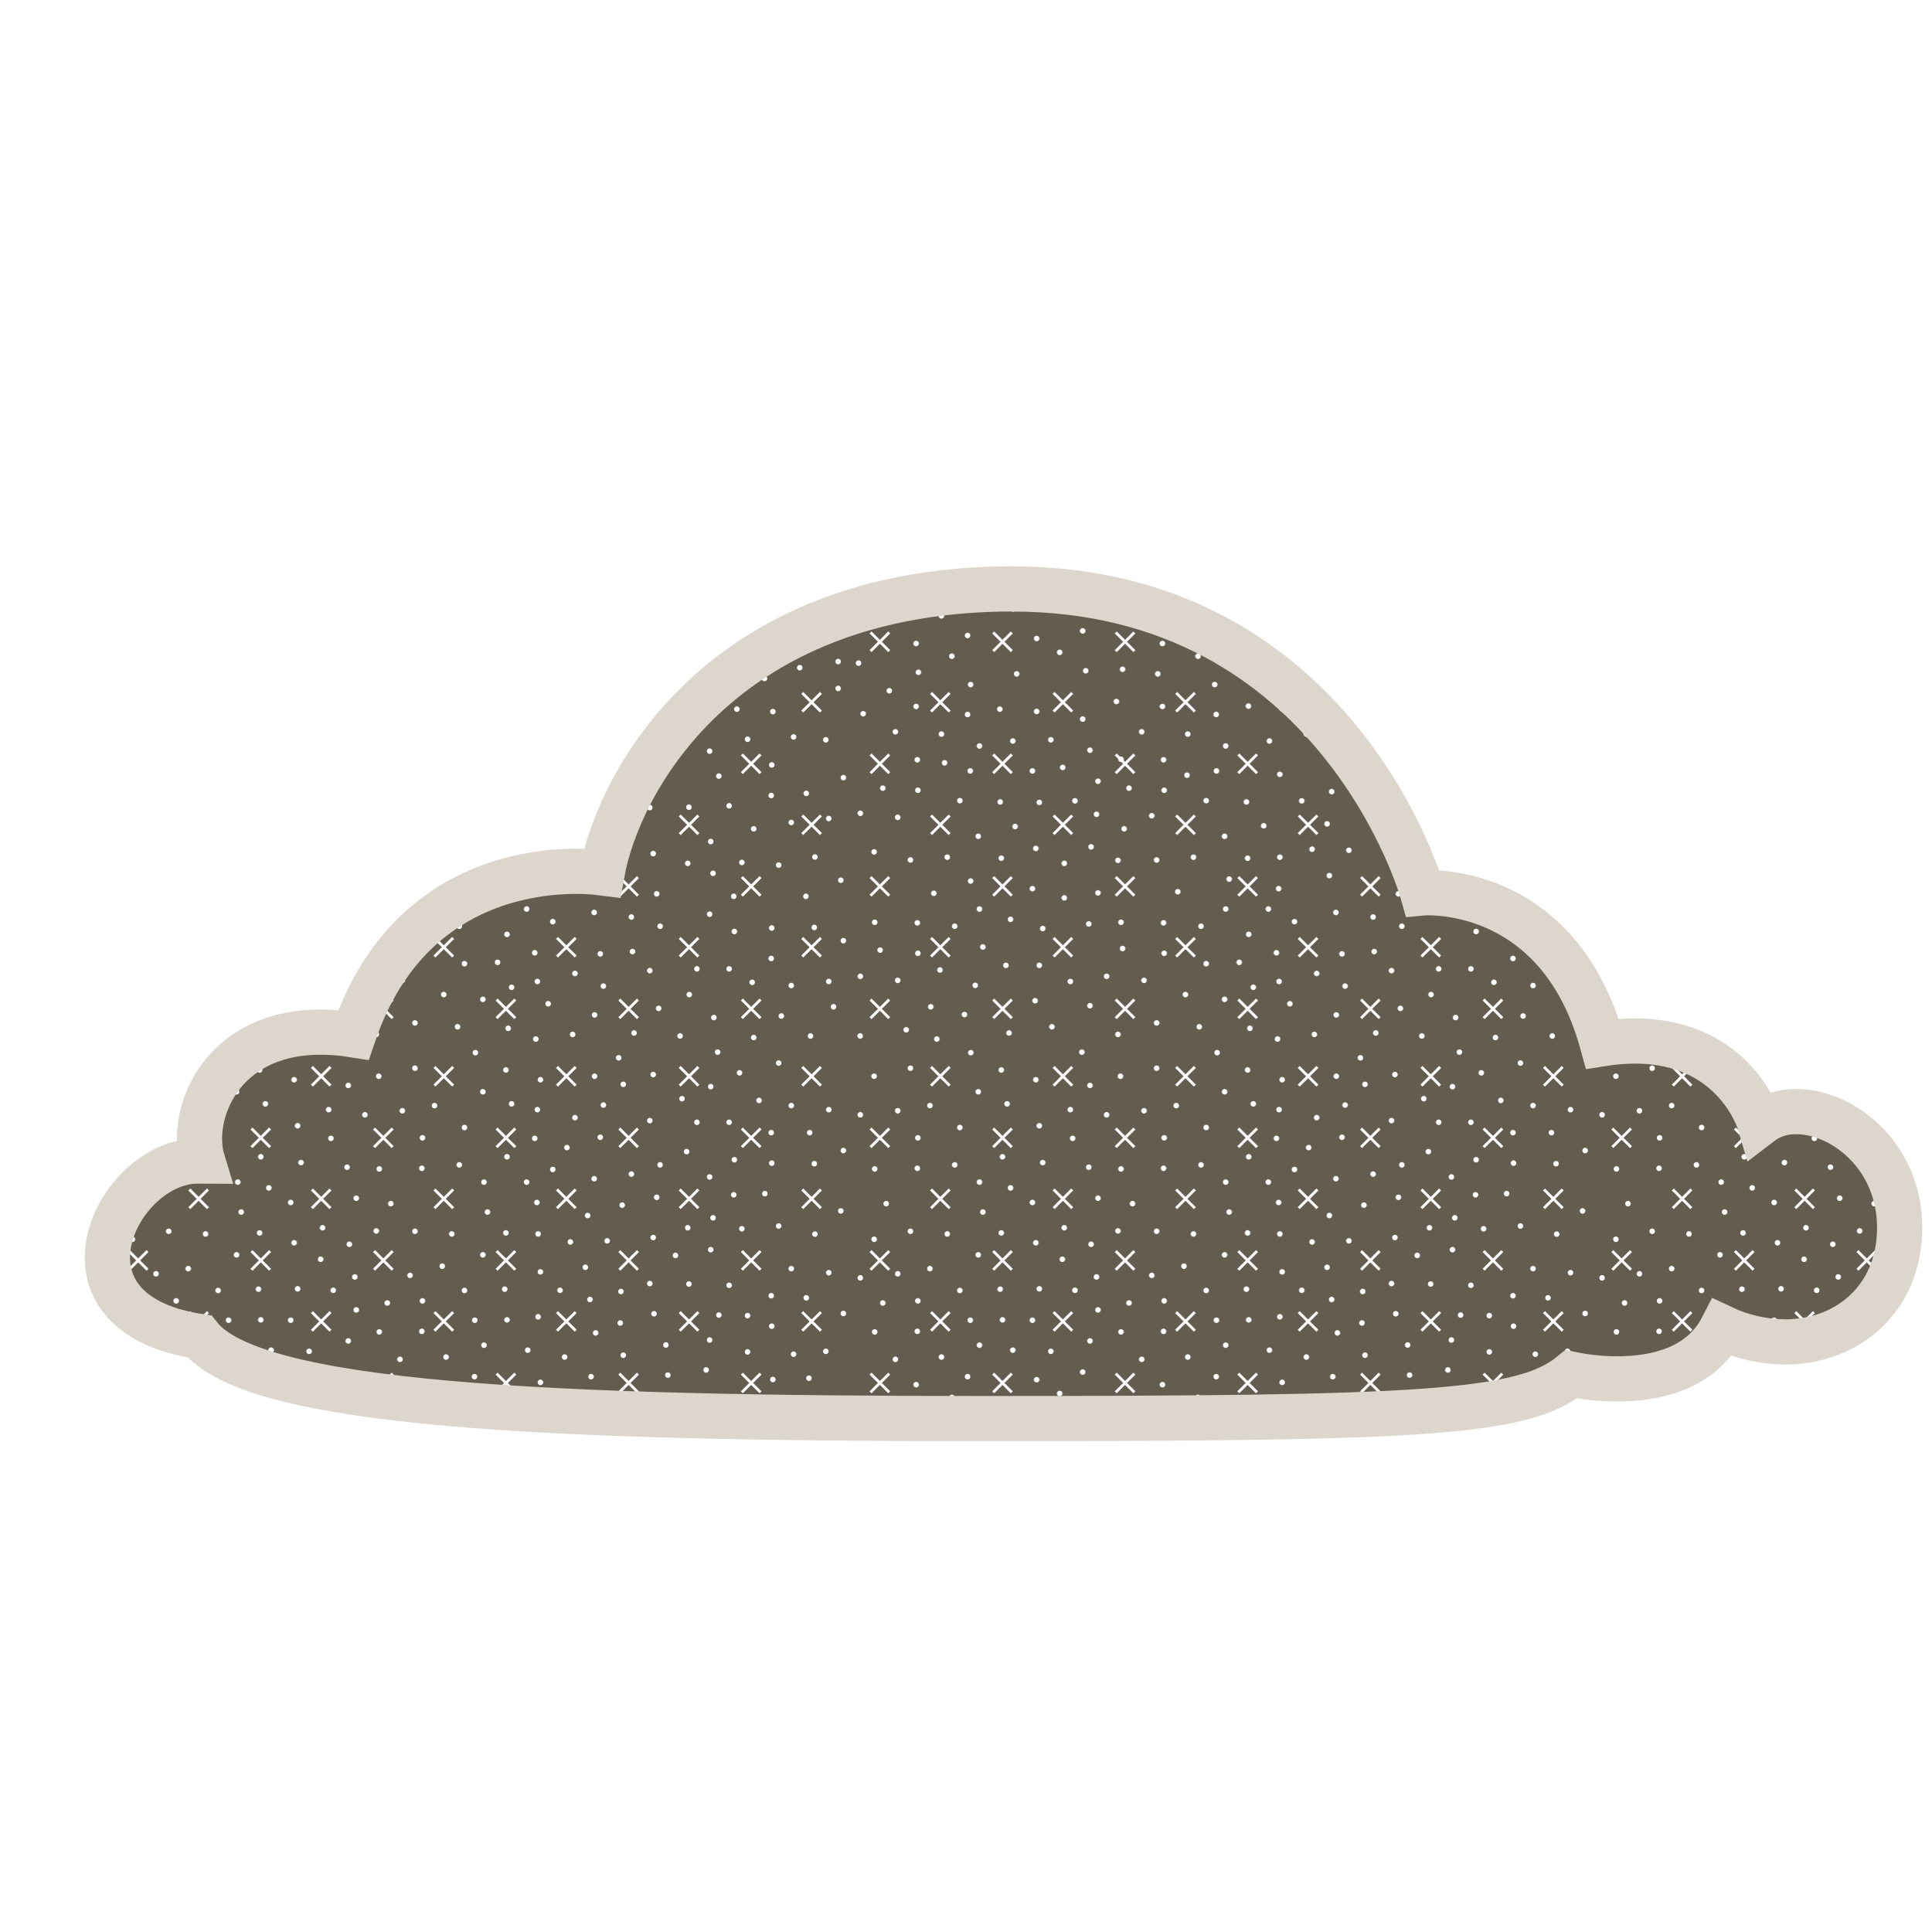
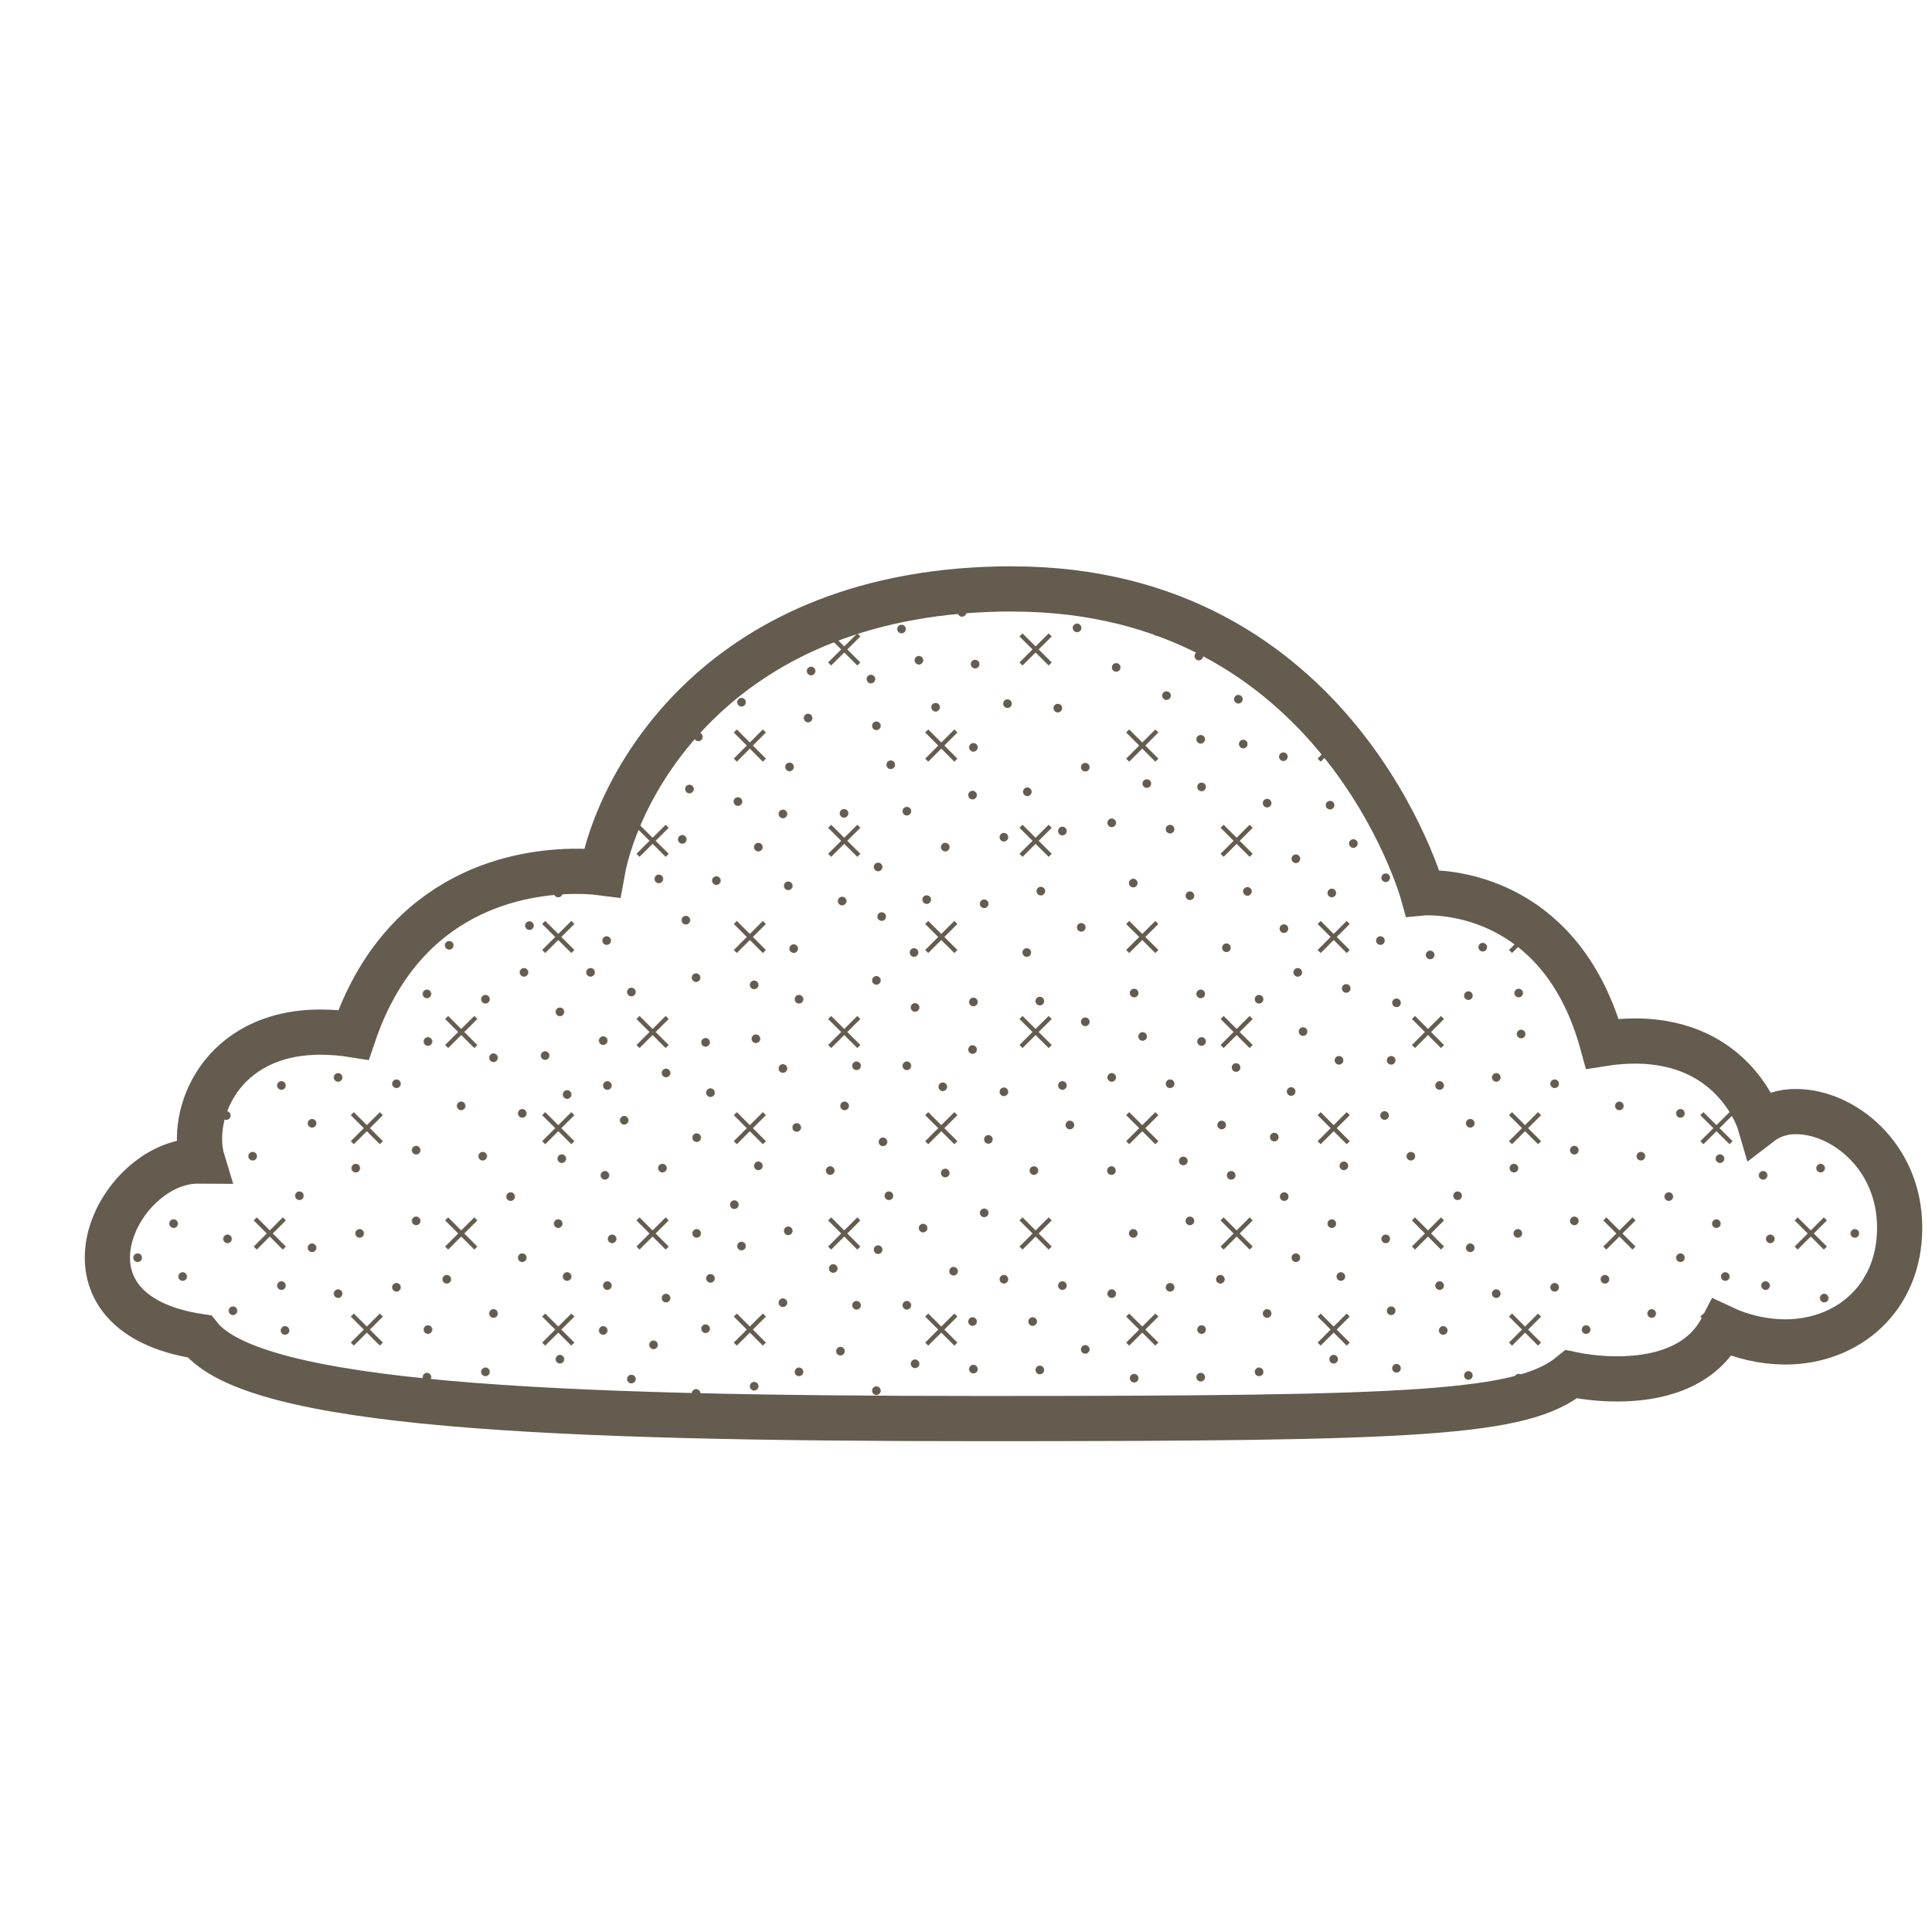
<svg xmlns="http://www.w3.org/2000/svg" width="512" height="512">
  <defs>
-     <pattern id="a" data-name="725" width="80.56" height="80.5" patternTransform="matrix(2.44 0 0 2.44 -561.36 -508.6)" patternUnits="userSpaceOnUse">
+     <pattern id="_725" data-name="725" width="80.56" height="80.5" patternTransform="matrix(3.81 0 0 3.81 -1244.9 -1219.35)" patternUnits="userSpaceOnUse">
      <path fill="none" d="M0 0h80.56v80.5H0z" />
-       <path d="m8.95 2.32 2.02 2.03m0-2.03L8.95 4.35m6.75 4.66 2.02 2.02m0-2.02-2.02 2.02M2.38 9.01l2.03 2.02m0-2.02-2.03 2.02m19.88-8.71 2.02 2.03m0-2.03-2.02 2.03m6.75 4.66 2.02 2.02m0-2.02-2.02 2.02m6.56-8.71 2.03 2.03m0-2.03-2.03 2.03m6.75 4.66 2.03 2.02m0-2.02-2.03 2.02m6.56-8.71 2.03 2.03m0-2.03-2.03 2.03m6.77 4.66 2.02 2.02m0-2.02-2.02 2.02m6.56-8.71 2.03 2.03m0-2.03-2.03 2.03m6.75 4.66 2.03 2.02m0-2.02-2.03 2.02m6.56-8.71 2.03 2.03m0-2.03-2.03 2.03M8.95 28.95l2.02 2.02m0-2.02-2.02 2.02m6.75 4.66 2.02 2.03m0-2.03-2.02 2.03M2.38 35.63l2.03 2.03m0-2.03-2.03 2.03m6.57-22.03 2.02 2.03m0-2.03-2.02 2.03m6.75 4.66 2.02 2.03m0-2.03-2.02 2.03M2.38 22.32l2.03 2.03m0-2.03-2.03 2.03m19.88 4.6 2.02 2.02m0-2.02-2.02 2.02m6.75 4.66 2.02 2.03m0-2.03-2.02 2.03m-6.75-22.03 2.02 2.03m0-2.03-2.02 2.03m6.75 4.66 2.02 2.03m0-2.03-2.02 2.03m6.56 4.6 2.03 2.02m0-2.02-2.03 2.02m6.75 4.66 2.03 2.03m0-2.03-2.03 2.03m-6.75-22.03 2.03 2.03m0-2.03-2.03 2.03m6.75 4.66 2.03 2.03m0-2.03-2.03 2.03m6.56 4.6 2.03 2.02m0-2.02-2.03 2.02m0-15.34 2.03 2.03m0-2.03-2.03 2.03m6.77 17.97 2.02 2.03m0-2.03-2.02 2.03m0-15.34 2.02 2.03m0-2.03-2.02 2.03m6.56 4.6 2.03 2.02m0-2.02-2.03 2.02m6.75 4.66 2.03 2.03m0-2.03-2.03 2.03m-6.75-22.03 2.03 2.03m0-2.03-2.03 2.03m6.75 4.66 2.03 2.03m0-2.03-2.03 2.03m6.56 4.6 2.03 2.02m0-2.02-2.03 2.02m0-15.34 2.03 2.03m0-2.03-2.03 2.03M8.95 55.51l2.02 2.02m0-2.02-2.02 2.02m6.75 4.67 2.02 2.02m0-2.02-2.02 2.02M2.38 62.2l2.03 2.02m0-2.02-2.03 2.02M8.95 42.2l2.02 2.02m0-2.02-2.02 2.02m6.75 4.66 2.02 2.03m0-2.03-2.02 2.03M2.38 48.88l2.03 2.03m0-2.03-2.03 2.03m19.88 4.6 2.02 2.02m0-2.02-2.02 2.02m6.75 4.67 2.02 2.02m0-2.02-2.02 2.02M22.26 42.2l2.02 2.02m0-2.02-2.02 2.02m6.75 4.66 2.02 2.03m0-2.03-2.02 2.03m6.56 4.6 2.03 2.02m0-2.02-2.03 2.02m6.75 4.67 2.03 2.02m0-2.02-2.03 2.02M35.57 42.2l2.03 2.02m0-2.02-2.03 2.02m6.75 4.66 2.03 2.03m0-2.03-2.03 2.03m6.56 4.6 2.03 2.02m0-2.02-2.03 2.02m0-15.33 2.03 2.02m0-2.02-2.03 2.02m6.77 17.98 2.02 2.02m0-2.02-2.02 2.02m0-15.34 2.02 2.03m0-2.03-2.02 2.03m6.56 4.6 2.03 2.02m0-2.02-2.03 2.02m6.75 4.67 2.03 2.02m0-2.02-2.03 2.02M62.21 42.2l2.03 2.02m0-2.02-2.03 2.02m6.75 4.66 2.03 2.03m0-2.03-2.03 2.03m6.56 4.6 2.03 2.02m0-2.02-2.03 2.02m0-15.33 2.03 2.02m0-2.02-2.03 2.02M8.95 68.81l2.02 2.02m0-2.02-2.02 2.02m6.75 4.67 2.02 2.02m0-2.02-2.02 2.02M2.38 75.5l2.03 2.02m0-2.02-2.03 2.02m19.88-8.71 2.02 2.02m0-2.02-2.02 2.02m6.75 4.67 2.02 2.02m0-2.02-2.02 2.02m6.56-8.71 2.03 2.02m0-2.02-2.03 2.02m6.75 4.67 2.03 2.02m0-2.02-2.03 2.02m6.56-8.71 2.03 2.02m0-2.02-2.03 2.02m6.77 4.67 2.02 2.02m0-2.02-2.02 2.02m6.56-8.71 2.03 2.02m0-2.02-2.03 2.02m6.75 4.67 2.03 2.02m0-2.02-2.03 2.02m6.56-8.71 2.03 2.02m0-2.02-2.03 2.02" stroke-width=".3" fill="none" stroke="#000" />
-       <path d="M7.52 10.02h0m-.06 3.31h0m-4.63.07h0m8.69-.44h0m2.69 1.87h0m3.37.63h0m6.5-8.5h0m-3 5.75h0m-6.5 5.37h0m2.13-6h0m.5-5.75h0m3.5 2.38h0m3.62 1.37h0m-4-6.37h0M12.08 8.9h0M5.33 7.08h0m1.38-4.62h0M13.27.77h0m3.31 1.88h0m-13.81.68h0m-1.5 4.19h0m12.81-2.5h0m-5.25 1.5h0M7.52 27.73h0m-3.81.23h0m3.75 3.08h0m-4.63.06h0m10.38-1.27h0m1 2.71h0m-4.13 1.29h0m-5 .25h0m2.25 2.75h0m3.88 1.38h0m6.62-5.13h0m-4.91 2.88h0m3.79-6.17h0m-.25-3.33h0m4.25-.04h0m-.38-5h0m-.37-4.38h0m-7.88 9.56h0m-6.75-1.81h0m-1.25-7.62h0m2.63 3h0m4 .29h0m5.87-.11h0m-13.81.69h0m-1.5 4.19h0m12.81-2.5h0m-5.25 1.5h0m25.44-14.21h0m-.07 3.31h0m-4.62.07h0m-3.5-.19h0m1 3.37h0m-3.66 3.21h0m-.21 3.42h0m1.37 3.37h0m1.75-5h0m11.94-8.62h0m2.68 1.87h0m4.63 0h0m-4.25 3.25h0m2.12-6h0m.5-5.75h0m2.51 3.75h0m.29-3.12h0m.33-3.25h0M38.83 8.9h0m-6.75-1.82h0m1.37-4.62h0M40.02.77h0m3.31 1.88h0m7.25 76.64h0M29.52 3.33h0m-3.31 1h0M25.33.71h0m2.69 6.81h0m12.81-2.5h0m-5.25 1.5h0m-1.31 21.21h0m-3.82.23h0m-3.37.75h0m-7.12 1.12h0m14.24 1.21h0m-7.99 1.04h0m-.79 3.38h0m-5 .83h0m2.5 1.5h0m33.16-4.16h0m-3.5 2.33h0m8.34-.17h0m15.33.34h0m3.17 2.66h0m-57.46-5.58h0m7.62-2.11h0m10.37-1.27h0m1 2.71h0m-4.12 1.29h0m-5 .25h0m2.25 2.75h0m3.87 1.38h0m7.75-5.13h0m-5.78 2.88h0m3.53-6.17h0m-.25-3.33h0m3.63 3h0m2.38-2.88h0m2.75-2.5h0m.5 3.5h0m3.37-.87h0m-.08 3.42h0m3.67-1h0m-6.34 2.08h0m-3.37 2.62h0m4.62-12.62h0m-7.5-.75h0m-.13-3.42h0m-7.87 9.56h0m-5.91-1.64h0m14.16 11.62h0M30.83 17.17h0m2.62 3h0m4 .29h0m5.88-.11h0m-14.08-.22h0m-2.33 5h0m13.91-2.4h0m-4.41 1.23h0M79.99 11.4h0m0 17.7h0m-.28-11.14h0m-7.56-8.5h0m.06 3.31h0m4.62.06h0m-8.68-.43h0m-2.69 1.87h0m-5.38-1.31h0m4-4.63h0m-1.12 3.19h0m-.5-5.75h0m-3.5 2.38h0m.37-5h0m-3.75-1.82h0m-2.62 2h0m3.12.88h0m-2.16 2.25h0m-3.09 1.37h0m-.87 3.25h0m15.87 7.63h0m-17.41-5.25h0m4.5 1h0m.66-4.5h0m3.38 4h0m-1 3.37h0m-3.75 1.13h0m-1.88 2.87h0m-3.25 3.25h0m20.5-16.25h0m6.75-1.81h0M72.96 1.9h0M66.33.71h0m2.38 2.25h0m7.62 6.5h0m2.07-2.5h0m-12.82-2.5h0m-43.5 74h0m-12.5 1.33h0m-8.33-.33h0m16.17-.33h0m12.5-22.17h0m13.66 21.67h0m-14.33.66h0m13.17-7.83h0m14.83 7.67h0m-10.67.66h0m29.84-.33h0m-6.17.17h0m-8-.17h0m8.58-73.5h0m1.32 21.21h0m3.81.23h0m-3.75 3.08h0m5.87 2.73h0m-11.62-3.94h0m-1 2.71h0m4.12 1.29h0m5 .25h0m-2.25 2.75h0m-5.12 2.44h0m-6.5-6.19h0m4.37 2.71h0m3-19.02h0m-4.87 9.69h0m-1.46-3.11h0m-2.79 3.06h0m.37-5h0m.38-4.37h0m7.87 9.56h0m6.75-1.81h0m-4.75 5.1h0m3.38-9.73h0m-4 .3h0m-5.88-.11h0m13.82.69h0m1.5 4.19h0m-12.82-2.5h0m5.88-6.09h0M7.52 70.48h0m-.06-3.31h0m-4.63-.06h0m8.69.43h0m2.69-1.87h0m3.87-8.96h0m5.34 7.75h0m.66 9.08h0m-3-5.75h0m-7.83-5.16h0m4.33 4.16h0m-.5 5h0m3.63 0h0m8.37-28.66h0m-8.83 32.5h0M9.92 72.29h0m-4.59 1.13h0m.92 5.37h0m8.33-9h0m-11.16.34h0m-2.15 2.85h0m12.48.98h0m-1.17 3.17h0M7.52 52.77h0m-3.81-.23h0m3.75-3.08h0m10.79-9.33h0m-5.04 10.54h0m1-2.71h0m-4.13-1.29h0m-5-.25h0m2.25-2.75h0m5.92-2.38h0m4.58 6.13h0m-4.91-2.88h0m3.5-.58h0m.04 10.08h0m4.25.05h0m-.38 5h0m-.37 4.37h0m-7.88-9.56h0m-6.75 1.81h0M1.58 44.46h0m5.13 15.88h0m4-.3h0m5.87.11h0m-13.81-.69h0m-1.5-4.19h0m12.81 2.5h0m-4.83 6.19h0m25.02 6.52h0m-.07-3.31h0m-4.62-.06h0m-3.5.18h0m1-3.37h0m-3.66-3.21h0m-.17-10.42h0m1.33 3.63h0m1.75 5h0m11.94 8.62h0m2.68-1.87h0m4.63 0h0m-4.25-3.25h0m2.12 6h0m.5 5.75h0m2.51-3.75h0m.29 3.12h0m1.17 2.42h0m-9.09-4.35h0m-6.75 1.81h0m1.37 4.62h0m4.63.42h0m-8.33-8.5h0m-3.54 6.21h0m1.81-3.19h0m12.81 2.5h0m-4.25-.52h0m-2.31-22.19h0m-3.82-.23h0m-3.37-.75h0m-7.12-1.12h0m14.24-1.21h0m-7.99-1.04h0m-.79-3.38h0m-5-.83h0m5.33-4.42h0m30.33 7.09h0m-3.5-2.34h0m8.34.17h0m14.33-5.25h0m-3.83 1.17h0m-16-1.5h0m-5 0h0m-16.84 1h0m-3.83-.5h0m-22.17.33h0m-3.16 2h0m-3.34-3h0m78.34 2.75h0m-57.46 5.58h0m7.62 2.11h0m10.37 1.27h0m1-2.71h0m-4.12-1.29h0m-5-.25h0m2.25-2.75h0m5.67-2.38h0m5.95 6.13h0m-5.78-2.88h0m3.5-.91h0m-.22 10.41h0m3.63-3h0m2.38 2.88h0m2.75 2.5h0m.5-3.5h0m3.37.87h0m.92-11.5h0m2.67 9.09h0m-6.34-2.09h0m-3.37-2.62h0m4.62 12.62h0m-7.5.75h0m-.13 3.42h0m-7.87-9.56h0m-5.91 1.64h0m14.16-11.62h0M35.75 63.79h0m-2.3-3.45h0m4-.3h0m5.88.11h0m-14.08.23h0m-2.33-5h0m13.91 2.39h0m-4.08-6.64h0m43.24 17.98h0m0-17.71h0m-.28 11.14h0m-7.56 8.5h0m.06-3.31h0m4.62-.06h0m-8.68.44h0m-2.69-1.88h0m-5.38 1.31h0m4 4.63h0M8.92 76.29h0m54.33-1.33h0m-4.29-2.6h0m.96 4.1h0m-6.96.71h0m4.12-6.88h0m-3.16 3.75h0m-3.09-1.37h0m-6.08-32.88h0m21.08 22h0m-17.41 5.25h0m4.5-1h0m.66 4.5h0m3.38-4h0m4.96-27.25h0m-9.71 22.75h0m-1.88-2.87h0m-5.25-2.54h0m22.5 15.54h0m6.75 1.81h0m4.59 2.31h0m-5.67 1h0m2.67-13h0m-7.5-20.33h0m9.98 29.58h0m-12.48 3.92h0m4.16-3.83h0m2.07-20.29h0m3.81-.23h0m-3.75-3.09h0m5.87-2.73h0m-11.62 3.94h0m-1-2.71h0m4.12-1.29h0m5-.25h0m-2.25-2.75h0m-5.12-2.44h0m-6.5 6.19h0m4.37-2.71h0m3 19.02h0m-4.87-9.68h0m-5.96 2.35h0m1.71-2.31h0m.37 5h0m.38 4.37h0m7.87-9.56h0m6.75 1.81h0m-4.08.69h0m2.71 3.94h0m-4-.29h0m-5.88.1h0m13.82-.69h0m1.5-4.18h0m-12.82 2.5h0m-55.16-8.55h0" stroke-linecap="round" stroke-width=".6" fill="none" stroke="#000" />
+       <path class="cls-3" d="m8.95 2.32 2.02 2.03M10.97 2.32 8.95 4.35M15.7 9.01l2.02 2.02M17.72 9.01l-2.02 2.02M2.38 9.01l2.03 2.02M4.41 9.01l-2.03 2.02M22.26 2.32l2.02 2.03M24.28 2.32l-2.02 2.03M29.01 9.01l2.02 2.02M31.03 9.01l-2.02 2.02M35.57 2.32l2.03 2.03M37.6 2.32l-2.03 2.03M42.32 9.01l2.03 2.02M44.35 9.01l-2.03 2.02M48.88 2.32l2.03 2.03M50.91 2.32l-2.03 2.03M55.65 9.01l2.02 2.02M57.67 9.01l-2.02 2.02M62.21 2.32l2.03 2.03M64.24 2.32l-2.03 2.03M68.96 9.01l2.03 2.02M70.99 9.01l-2.03 2.02M75.52 2.32l2.03 2.03M77.55 2.32l-2.03 2.03M8.95 28.95l2.02 2.02M10.97 28.95l-2.02 2.02M15.7 35.63l2.02 2.03M17.72 35.63l-2.02 2.03M2.38 35.63l2.03 2.03M4.41 35.63l-2.03 2.03M8.95 15.63l2.02 2.03M10.97 15.63l-2.02 2.03M15.7 22.32l2.02 2.03M17.72 22.32l-2.02 2.03M2.38 22.32l2.03 2.03M4.41 22.32l-2.03 2.03M22.26 28.95l2.02 2.02M24.28 28.95l-2.02 2.02M29.01 35.63l2.02 2.03M31.03 35.63l-2.02 2.03M22.26 15.63l2.02 2.03M24.28 15.63l-2.02 2.03M29.01 22.32l2.02 2.03M31.03 22.32l-2.02 2.03M35.57 28.95l2.03 2.02M37.6 28.95l-2.03 2.02M42.32 35.63l2.03 2.03M44.35 35.63l-2.03 2.03M35.57 15.63l2.03 2.03M37.6 15.63l-2.03 2.03M42.32 22.32l2.03 2.03M44.35 22.32l-2.03 2.03M48.88 28.95l2.03 2.02M50.91 28.95l-2.03 2.02M48.88 15.63l2.03 2.03M50.91 15.63l-2.03 2.03M55.65 35.63l2.02 2.03M57.67 35.63l-2.02 2.03M55.65 22.32l2.02 2.03M57.67 22.32l-2.02 2.03M62.21 28.95l2.03 2.02M64.24 28.95l-2.03 2.02M68.96 35.63l2.03 2.03M70.99 35.63l-2.03 2.03M62.21 15.63l2.03 2.03M64.24 15.63l-2.03 2.03M68.96 22.32l2.03 2.03M70.99 22.32l-2.03 2.03M75.52 28.95l2.03 2.02M77.55 28.95l-2.03 2.02M75.52 15.63l2.03 2.03M77.55 15.63l-2.03 2.03M8.95 55.51l2.02 2.02M10.97 55.51l-2.02 2.02M15.7 62.2l2.02 2.02M17.72 62.2l-2.02 2.02M2.38 62.2l2.03 2.02M4.41 62.2l-2.03 2.02M8.95 42.2l2.02 2.02M10.97 42.2l-2.02 2.02M15.7 48.88l2.02 2.03M17.72 48.88l-2.02 2.03M2.38 48.88l2.03 2.03M4.41 48.88l-2.03 2.03M22.26 55.51l2.02 2.02M24.28 55.51l-2.02 2.02M29.01 62.2l2.02 2.02M31.03 62.2l-2.02 2.02M22.26 42.2l2.02 2.02M24.28 42.2l-2.02 2.02M29.01 48.88l2.02 2.03M31.03 48.88l-2.02 2.03M35.57 55.51l2.03 2.02M37.6 55.51l-2.03 2.02M42.32 62.2l2.03 2.02M44.35 62.2l-2.03 2.02M35.57 42.2l2.03 2.02M37.6 42.2l-2.03 2.02M42.32 48.88l2.03 2.03M44.35 48.88l-2.03 2.03M48.88 55.51l2.03 2.02M50.91 55.51l-2.03 2.02M48.88 42.2l2.03 2.02M50.91 42.2l-2.03 2.02M55.65 62.2l2.02 2.02M57.67 62.2l-2.02 2.02M55.65 48.88l2.02 2.03M57.67 48.88l-2.02 2.03M62.21 55.51l2.03 2.02M64.24 55.51l-2.03 2.02M68.96 62.2l2.03 2.02M70.99 62.2l-2.03 2.02M62.21 42.2l2.03 2.02M64.24 42.2l-2.03 2.02M68.96 48.88l2.03 2.03M70.99 48.88l-2.03 2.03M75.52 55.51l2.03 2.02M77.55 55.51l-2.03 2.02M75.52 42.2l2.03 2.02M77.55 42.2l-2.03 2.02M8.95 68.81l2.02 2.02M10.97 68.81l-2.02 2.02M15.7 75.5l2.02 2.02M17.72 75.5l-2.02 2.02M2.38 75.5l2.03 2.02M4.41 75.5l-2.03 2.02M22.26 68.81l2.02 2.02M24.28 68.81l-2.02 2.02M29.01 75.5l2.02 2.02M31.03 75.5l-2.02 2.02M35.57 68.81l2.03 2.02M37.6 68.81l-2.03 2.02M42.32 75.5l2.03 2.02M44.35 75.5l-2.03 2.02M48.88 68.81l2.03 2.02M50.91 68.81l-2.03 2.02M55.65 75.5l2.02 2.02M57.67 75.5l-2.02 2.02M62.21 68.81l2.03 2.02M64.24 68.81l-2.03 2.02M68.96 75.5l2.03 2.02M70.99 75.5l-2.03 2.02M75.52 68.81l2.03 2.02M77.55 68.81l-2.03 2.02" />
+       <path class="cls-4" d="M7.52 10.02h0M7.46 13.33h0M2.83 13.4h0M11.52 12.96h0M14.21 14.83h0M17.58 15.46h0M24.08 6.96h0M21.08 12.71h0M14.58 18.08h0M16.71 12.08h0M17.21 6.33h0M20.71 8.71h0M24.33 10.08h0M20.33 3.71h0M12.08 8.9h0M5.33 7.08h0M6.71 2.46h0M13.27.77h0M16.58 2.65h0M2.77 3.33h0M1.27 7.52h0M14.08 5.02h0M8.83 6.52h0M7.52 27.73h0M3.71 27.96h0M7.46 31.04h0M2.83 31.1h0M13.21 29.83h0M14.21 32.54h0M10.08 33.83h0M5.08 34.08h0M7.33 36.83h0M11.21 38.21h0M17.83 33.08h0M12.92 35.96h0M16.71 29.79h0M16.46 26.46h0M20.71 26.42h0M20.33 21.42h0M19.96 17.04h0M12.08 26.6h0M5.33 24.79h0M4.08 17.17h0M6.71 20.17h0M10.71 20.46h0M16.58 20.35h0M2.77 21.04h0M1.27 25.23h0M14.08 22.73h0M8.83 24.23h0M34.27 10.02h0M34.2 13.33h0M29.58 13.4h0M26.08 13.21h0M27.08 16.58h0M23.42 19.79h0M23.21 23.21h0M24.58 26.58h0M26.33 21.58h0M38.27 12.96h0M40.95 14.83h0M45.58 14.83h0M41.33 18.08h0M43.45 12.08h0M43.95 6.33h0M46.46 10.08h0M46.75 6.96h0M47.08 3.71h0M38.83 8.9h0M32.08 7.08h0M33.45 2.46h0M40.02.77h0M43.33 2.65h0M50.58 79.29h0M29.52 3.33h0M26.21 4.33h0M25.33.71h0M28.02 7.52h0M40.83 5.02h0M35.58 6.52h0M34.27 27.73h0M30.45 27.96h0M27.08 28.71h0M19.96 29.83h0M34.2 31.04h0M26.21 32.08h0M25.42 35.46h0M20.42 36.29h0M22.92 37.79h0M56.08 33.63h0M52.58 35.96h0M60.92 35.79h0M76.25 36.13h0M79.42 38.79h0M21.96 33.21h0M29.58 31.1h0M39.95 29.83h0M40.95 32.54h0M36.83 33.83h0M31.83 34.08h0M34.08 36.83h0M37.95 38.21h0M45.7 33.08h0M39.92 35.96h0M43.45 29.79h0M43.2 26.46h0M46.83 29.46h0M49.21 26.58h0M51.96 24.08h0M52.46 27.58h0M55.83 26.71h0M55.75 30.13h0M59.42 29.13h0M53.08 31.21h0M49.71 33.83h0M54.33 21.21h0M46.83 20.46h0M46.7 17.04h0M38.83 26.6h0M32.92 24.96h0M47.08 36.58h0M30.83 17.17h0M33.45 20.17h0M37.45 20.46h0M43.33 20.35h0M29.25 20.13h0M26.92 25.13h0M40.83 22.73h0M36.42 23.96h0M79.99 11.4h0M79.99 29.1h0M79.71 17.96h0M72.15 9.46h0M72.21 12.77h0M76.83 12.83h0M68.15 12.4h0M65.46 14.27h0M60.08 12.96h0M64.08 8.33h0M62.96 11.52h0M62.46 5.77h0M58.96 8.15h0M59.33 3.15h0M55.58 1.33h0M52.96 3.33h0M56.08 4.21h0M53.92 6.46h0M50.83 7.83h0M49.96 11.08h0M65.83 18.71h0M48.42 13.46h0M52.92 14.46h0M53.58 9.96h0M56.96 13.96h0M55.96 17.33h0M52.21 18.46h0M50.33 21.33h0M47.08 24.58h0M67.58 8.33h0M74.33 6.52h0M72.96 1.9h0M66.33.71h0M68.71 2.96h0M76.33 9.46h0M78.4 6.96h0M65.58 4.46h0M22.08 78.46h0M9.58 79.79h0M1.25 79.46h0M17.42 79.13h0M29.92 56.96h0M43.58 78.63h0M29.25 79.29h0M42.42 71.46h0M57.25 79.13h0M46.58 79.79h0M76.42 79.46h0M70.25 79.63h0M62.25 79.46h0M70.83 5.96h0M72.15 27.17h0M75.96 27.4h0M72.21 30.48h0M78.08 33.21h0M66.46 29.27h0M65.46 31.98h0M69.58 33.27h0M74.58 33.52h0M72.33 36.27h0M67.21 38.71h0M60.71 32.52h0M65.08 35.23h0M68.08 16.21h0M63.21 25.9h0M61.75 22.79h0M58.96 25.85h0M59.33 20.85h0M59.71 16.48h0M67.58 26.04h0M74.33 24.23h0M69.58 29.33h0M72.96 19.6h0M68.96 19.9h0M63.08 19.79h0M76.9 20.48h0M78.4 24.67h0M65.58 22.17h0M71.46 16.08h0M7.52 70.48h0M7.46 67.17h0M2.83 67.11h0M11.52 67.54h0M14.21 65.67h0M18.08 56.71h0M23.42 64.46h0M24.08 73.54h0M21.08 67.79h0M13.25 62.63h0M17.58 66.79h0M17.08 71.79h0M20.71 71.79h0M29.08 43.13h0M20.25 75.63h0M9.92 72.29h0M5.33 73.42h0M6.25 78.79h0M14.58 69.79h0M3.42 70.13h0M1.27 72.98h0M13.75 73.96h0M12.58 77.13h0M7.52 52.77h0M3.71 52.54h0M7.46 49.46h0M18.25 40.13h0M13.21 50.67h0M14.21 47.96h0M10.08 46.67h0M5.08 46.42h0M7.33 43.67h0M13.25 41.29h0M17.83 47.42h0M12.92 44.54h0M16.42 43.96h0M16.46 54.04h0M20.71 54.09h0M20.33 59.09h0M19.96 63.46h0M12.08 53.9h0M5.33 55.71h0M1.58 44.46h0M6.71 60.34h0M10.71 60.04h0M16.58 60.15h0M2.77 59.46h0M1.27 55.27h0M14.08 57.77h0M9.25 63.96h0M34.27 70.48h0M34.2 67.17h0M29.58 67.11h0M26.08 67.29h0M27.08 63.92h0M23.42 60.71h0M23.25 50.29h0M24.58 53.92h0M26.33 58.92h0M38.27 67.54h0M40.95 65.67h0M45.58 65.67h0M41.33 62.42h0M43.45 68.42h0M43.95 74.17h0M46.46 70.42h0M46.75 73.54h0M47.92 75.96h0M38.83 71.61h0M32.08 73.42h0M33.45 78.04h0M38.08 78.46h0M29.75 69.96h0M26.21 76.17h0M28.02 72.98h0M40.83 75.48h0M36.58 74.96h0M34.27 52.77h0M30.45 52.54h0M27.08 51.79h0M19.96 50.67h0M34.2 49.46h0M26.21 48.42h0M25.42 45.04h0M20.42 44.21h0M25.75 39.79h0M56.08 46.88h0M52.58 44.54h0M60.92 44.71h0M75.25 39.46h0M71.42 40.63h0M55.42 39.13h0M50.42 39.13h0M33.58 40.13h0M29.75 39.63h0M7.58 39.96h0M4.42 41.96h0M1.08 38.96h0M79.42 41.71h0M21.96 47.29h0M29.58 49.4h0M39.95 50.67h0M40.95 47.96h0M36.83 46.67h0M31.83 46.42h0M34.08 43.67h0M39.75 41.29h0M45.7 47.42h0M39.92 44.54h0M43.42 43.63h0M43.2 54.04h0M46.83 51.04h0M49.21 53.92h0M51.96 56.42h0M52.46 52.92h0M55.83 53.79h0M56.75 42.29h0M59.42 51.38h0M53.08 49.29h0M49.71 46.67h0M54.33 59.29h0M46.83 60.04h0M46.7 63.46h0M38.83 53.9h0M32.92 55.54h0M47.08 43.92h0M35.75 63.79h0M33.45 60.34h0M37.45 60.04h0M43.33 60.15h0M29.25 60.38h0M26.92 55.38h0M40.83 57.77h0M36.75 51.13h0M79.99 69.11h0M79.99 51.4h0M79.71 62.54h0M72.15 71.04h0M72.21 67.73h0M76.83 67.67h0M68.15 68.11h0M65.46 66.23h0M60.08 67.54h0M64.08 72.17h0M8.92 76.29h0M63.25 74.96h0M58.96 72.36h0M59.92 76.46h0M52.96 77.17h0M57.08 70.29h0M53.92 74.04h0M50.83 72.67h0M44.75 39.79h0M65.83 61.79h0M48.42 67.04h0M52.92 66.04h0M53.58 70.54h0M56.96 66.54h0M61.92 39.29h0M52.21 62.04h0M50.33 59.17h0M45.08 56.63h0M67.58 72.17h0M74.33 73.98h0M78.92 76.29h0M73.25 77.29h0M75.92 64.29h0M68.42 43.96h0M78.4 73.54h0M65.92 77.46h0M70.08 73.63h0M72.15 53.34h0M75.96 53.11h0M72.21 50.02h0M78.08 47.29h0M66.46 51.23h0M65.46 48.52h0M69.58 47.23h0M74.58 46.98h0M72.33 44.23h0M67.21 41.79h0M60.71 47.98h0M65.08 45.27h0M68.08 64.29h0M63.21 54.61h0M57.25 56.96h0M58.96 54.65h0M59.33 59.65h0M59.71 64.02h0M67.58 54.46h0M74.33 56.27h0M70.25 56.96h0M72.96 60.9h0M68.96 60.61h0M63.08 60.71h0M76.9 60.02h0M78.4 55.84h0M65.58 58.34h0M10.42 49.79h0" />
    </pattern>
-     <filter id="b" x="0" y="1.01" width="503.5" height="374.93" filterUnits="userSpaceOnUse" color-interpolation-filters="sRGB">
-       <feFlood flood-color="#fff" result="bg" />
-       <feBlend in="SourceGraphic" in2="bg" />
+     <filter id="luminosity-invert" filterUnits="userSpaceOnUse" color-interpolation-filters="sRGB">
+       <feColorMatrix values="-1 0 0 0 1 0 -1 0 0 1 0 0 -1 0 1 0 0 0 1 0" />
    </filter>
-     <mask id="c" x="0" y="1.01" width="503.5" height="374.93" maskUnits="userSpaceOnUse">
-       <path data-name="Cloud 7" d="M268.34 156.06c-78.19 0-104.66 52.33-108.77 75.26a49.35 49.35 0 0 0-6.88-.41c-14.07 0-45.86 4.5-59 43.32a55.75 55.75 0 0 0-8.71-.71c-26.63 0-35 22-31.27 34.22-.44 0-.9-.05-1.34-.05-21.28 0-41.22 40.16.5 46.49 14.37 18.23 92.1 21.76 207.55 21.76s143.09-1.18 156-11.76a59.65 59.65 0 0 0 12.21 1.24c9.48 0 22-2.36 27.77-13.59a39.77 39.77 0 0 0 16.67 3.8c16.61 0 30.36-11.6 30.36-30.26 0-19.07-15.09-30.78-27.38-30.78a15.23 15.23 0 0 0-9.66 3.15s-6.32-21.86-33.1-21.86a56.54 56.54 0 0 0-8.64.7c-10.34-37.74-39.32-40-46.17-40-.93 0-1.46.05-1.46.05s-22.34-80.55-108.75-80.55" fill="url(#a)" filter="url(#b)" />
+     <style>
+       .cls-3,.cls-4{fill:none;stroke:#000}.cls-3{stroke-width:.3px}.cls-4{stroke-linecap:round;stroke-width:.6px}
+     </style>
+     <mask id="mask" x="0" y="1.01" width="503.5" height="374.93" maskUnits="userSpaceOnUse">
+       <path id="Cloud_7" data-name="Cloud 7" d="M268.34 156.06c-78.19 0-104.66 52.33-108.77 75.26a49.35 49.35 0 0 0-6.88-.41c-14.07 0-45.86 4.5-59 43.32a55.75 55.75 0 0 0-8.71-.71c-26.63 0-35 22-31.27 34.22-.44 0-.9-.05-1.34-.05-21.28 0-41.22 40.16.5 46.49 14.37 18.23 92.1 21.76 207.55 21.76s143.09-1.18 156-11.76a59.65 59.65 0 0 0 12.21 1.24c9.48 0 22-2.36 27.77-13.59a39.77 39.77 0 0 0 16.67 3.8c16.61 0 30.36-11.6 30.36-30.26 0-19.07-15.09-30.78-27.38-30.78a15.23 15.23 0 0 0-9.66 3.15s-6.32-21.86-33.1-21.86a56.54 56.54 0 0 0-8.64.7c-10.34-37.74-39.32-40-46.17-40-.93 0-1.46.05-1.46.05s-22.34-80.55-108.75-80.55" fill="url(#_725)" filter="url(#luminosity-invert)" />
    </mask>
  </defs>
-   <g data-name="Cloud 7">
-     <g mask="url(#c)">
-       <path data-name="Cloud 7" d="M268.34 156.06c-78.19 0-104.66 52.33-108.77 75.26a49.35 49.35 0 0 0-6.88-.41c-14.07 0-45.86 4.5-59 43.32a55.75 55.75 0 0 0-8.71-.71c-26.63 0-35 22-31.27 34.22-.44 0-.9-.05-1.34-.05-21.28 0-41.22 40.16.5 46.49 14.37 18.23 92.1 21.76 207.55 21.76s143.09-1.18 156-11.76a59.65 59.65 0 0 0 12.21 1.24c9.48 0 22-2.36 27.77-13.59a39.77 39.77 0 0 0 16.67 3.8c16.61 0 30.36-11.6 30.36-30.26 0-19.07-15.09-30.78-27.38-30.78a15.23 15.23 0 0 0-9.66 3.15s-6.32-21.86-33.1-21.86a56.54 56.54 0 0 0-8.64.7c-10.34-37.74-39.32-40-46.17-40-.93 0-1.46.05-1.46.05s-22.34-80.55-108.75-80.55" fill="#635c4f" />
+   <g id="Cloud_7-2" data-name="Cloud 7">
+     <g id="Cloud_7-3" data-name="Cloud 7">
+       <g mask="url(#mask)">
+         <path id="Cloud_7-4" data-name="Cloud 7" d="M268.34 156.06c-78.19 0-104.66 52.33-108.77 75.26a49.35 49.35 0 0 0-6.88-.41c-14.07 0-45.86 4.5-59 43.32a55.75 55.75 0 0 0-8.71-.71c-26.63 0-35 22-31.27 34.22-.44 0-.9-.05-1.34-.05-21.28 0-41.22 40.16.5 46.49 14.37 18.23 92.1 21.76 207.55 21.76s143.09-1.18 156-11.76a59.65 59.65 0 0 0 12.21 1.24c9.48 0 22-2.36 27.77-13.59a39.77 39.77 0 0 0 16.67 3.8c16.61 0 30.36-11.6 30.36-30.26 0-19.07-15.09-30.78-27.38-30.78a15.23 15.23 0 0 0-9.66 3.15s-6.32-21.86-33.1-21.86a56.54 56.54 0 0 0-8.64.7c-10.34-37.74-39.32-40-46.17-40-.93 0-1.46.05-1.46.05s-22.34-80.55-108.75-80.55" fill="#635c4f" />
+       </g>
+       <path id="Cloud_7-5" data-name="Cloud 7" d="M268.34 156.06c-78.19 0-104.66 52.33-108.77 75.26a49.35 49.35 0 0 0-6.88-.41c-14.07 0-45.86 4.5-59 43.32a55.75 55.75 0 0 0-8.71-.71c-26.63 0-35 22-31.27 34.22-.44 0-.9-.05-1.34-.05-21.28 0-41.22 40.16.5 46.49 14.37 18.23 92.1 21.76 207.55 21.76s143.09-1.18 156-11.76a59.65 59.65 0 0 0 12.21 1.24c9.48 0 22-2.36 27.77-13.59a39.77 39.77 0 0 0 16.67 3.8c16.61 0 30.36-11.6 30.36-30.26 0-19.07-15.09-30.78-27.38-30.78a15.23 15.23 0 0 0-9.66 3.15s-6.32-21.86-33.1-21.86a56.54 56.54 0 0 0-8.64.7c-10.34-37.74-39.32-40-46.17-40-.93 0-1.46.05-1.46.05s-22.34-80.55-108.75-80.55" stroke="#635c4f" stroke-miterlimit="10" stroke-width="11.98" fill="none" />
    </g>
-     <path data-name="Cloud 7" d="M268.34 156.06c-78.19 0-104.66 52.33-108.77 75.26a49.35 49.35 0 0 0-6.88-.41c-14.07 0-45.86 4.5-59 43.32a55.75 55.75 0 0 0-8.71-.71c-26.63 0-35 22-31.27 34.22-.44 0-.9-.05-1.34-.05-21.28 0-41.22 40.16.5 46.49 14.37 18.23 92.1 21.76 207.55 21.76s143.09-1.18 156-11.76a59.65 59.65 0 0 0 12.21 1.24c9.48 0 22-2.36 27.77-13.59a39.77 39.77 0 0 0 16.67 3.8c16.61 0 30.36-11.6 30.36-30.26 0-19.07-15.09-30.78-27.38-30.78a15.23 15.23 0 0 0-9.66 3.15s-6.32-21.86-33.1-21.86a56.54 56.54 0 0 0-8.64.7c-10.34-37.74-39.32-40-46.17-40-.93 0-1.46.05-1.46.05s-22.34-80.55-108.75-80.55" stroke="#dcd6cc" stroke-miterlimit="10" stroke-width="11.98" fill="none" />
  </g>
</svg>
